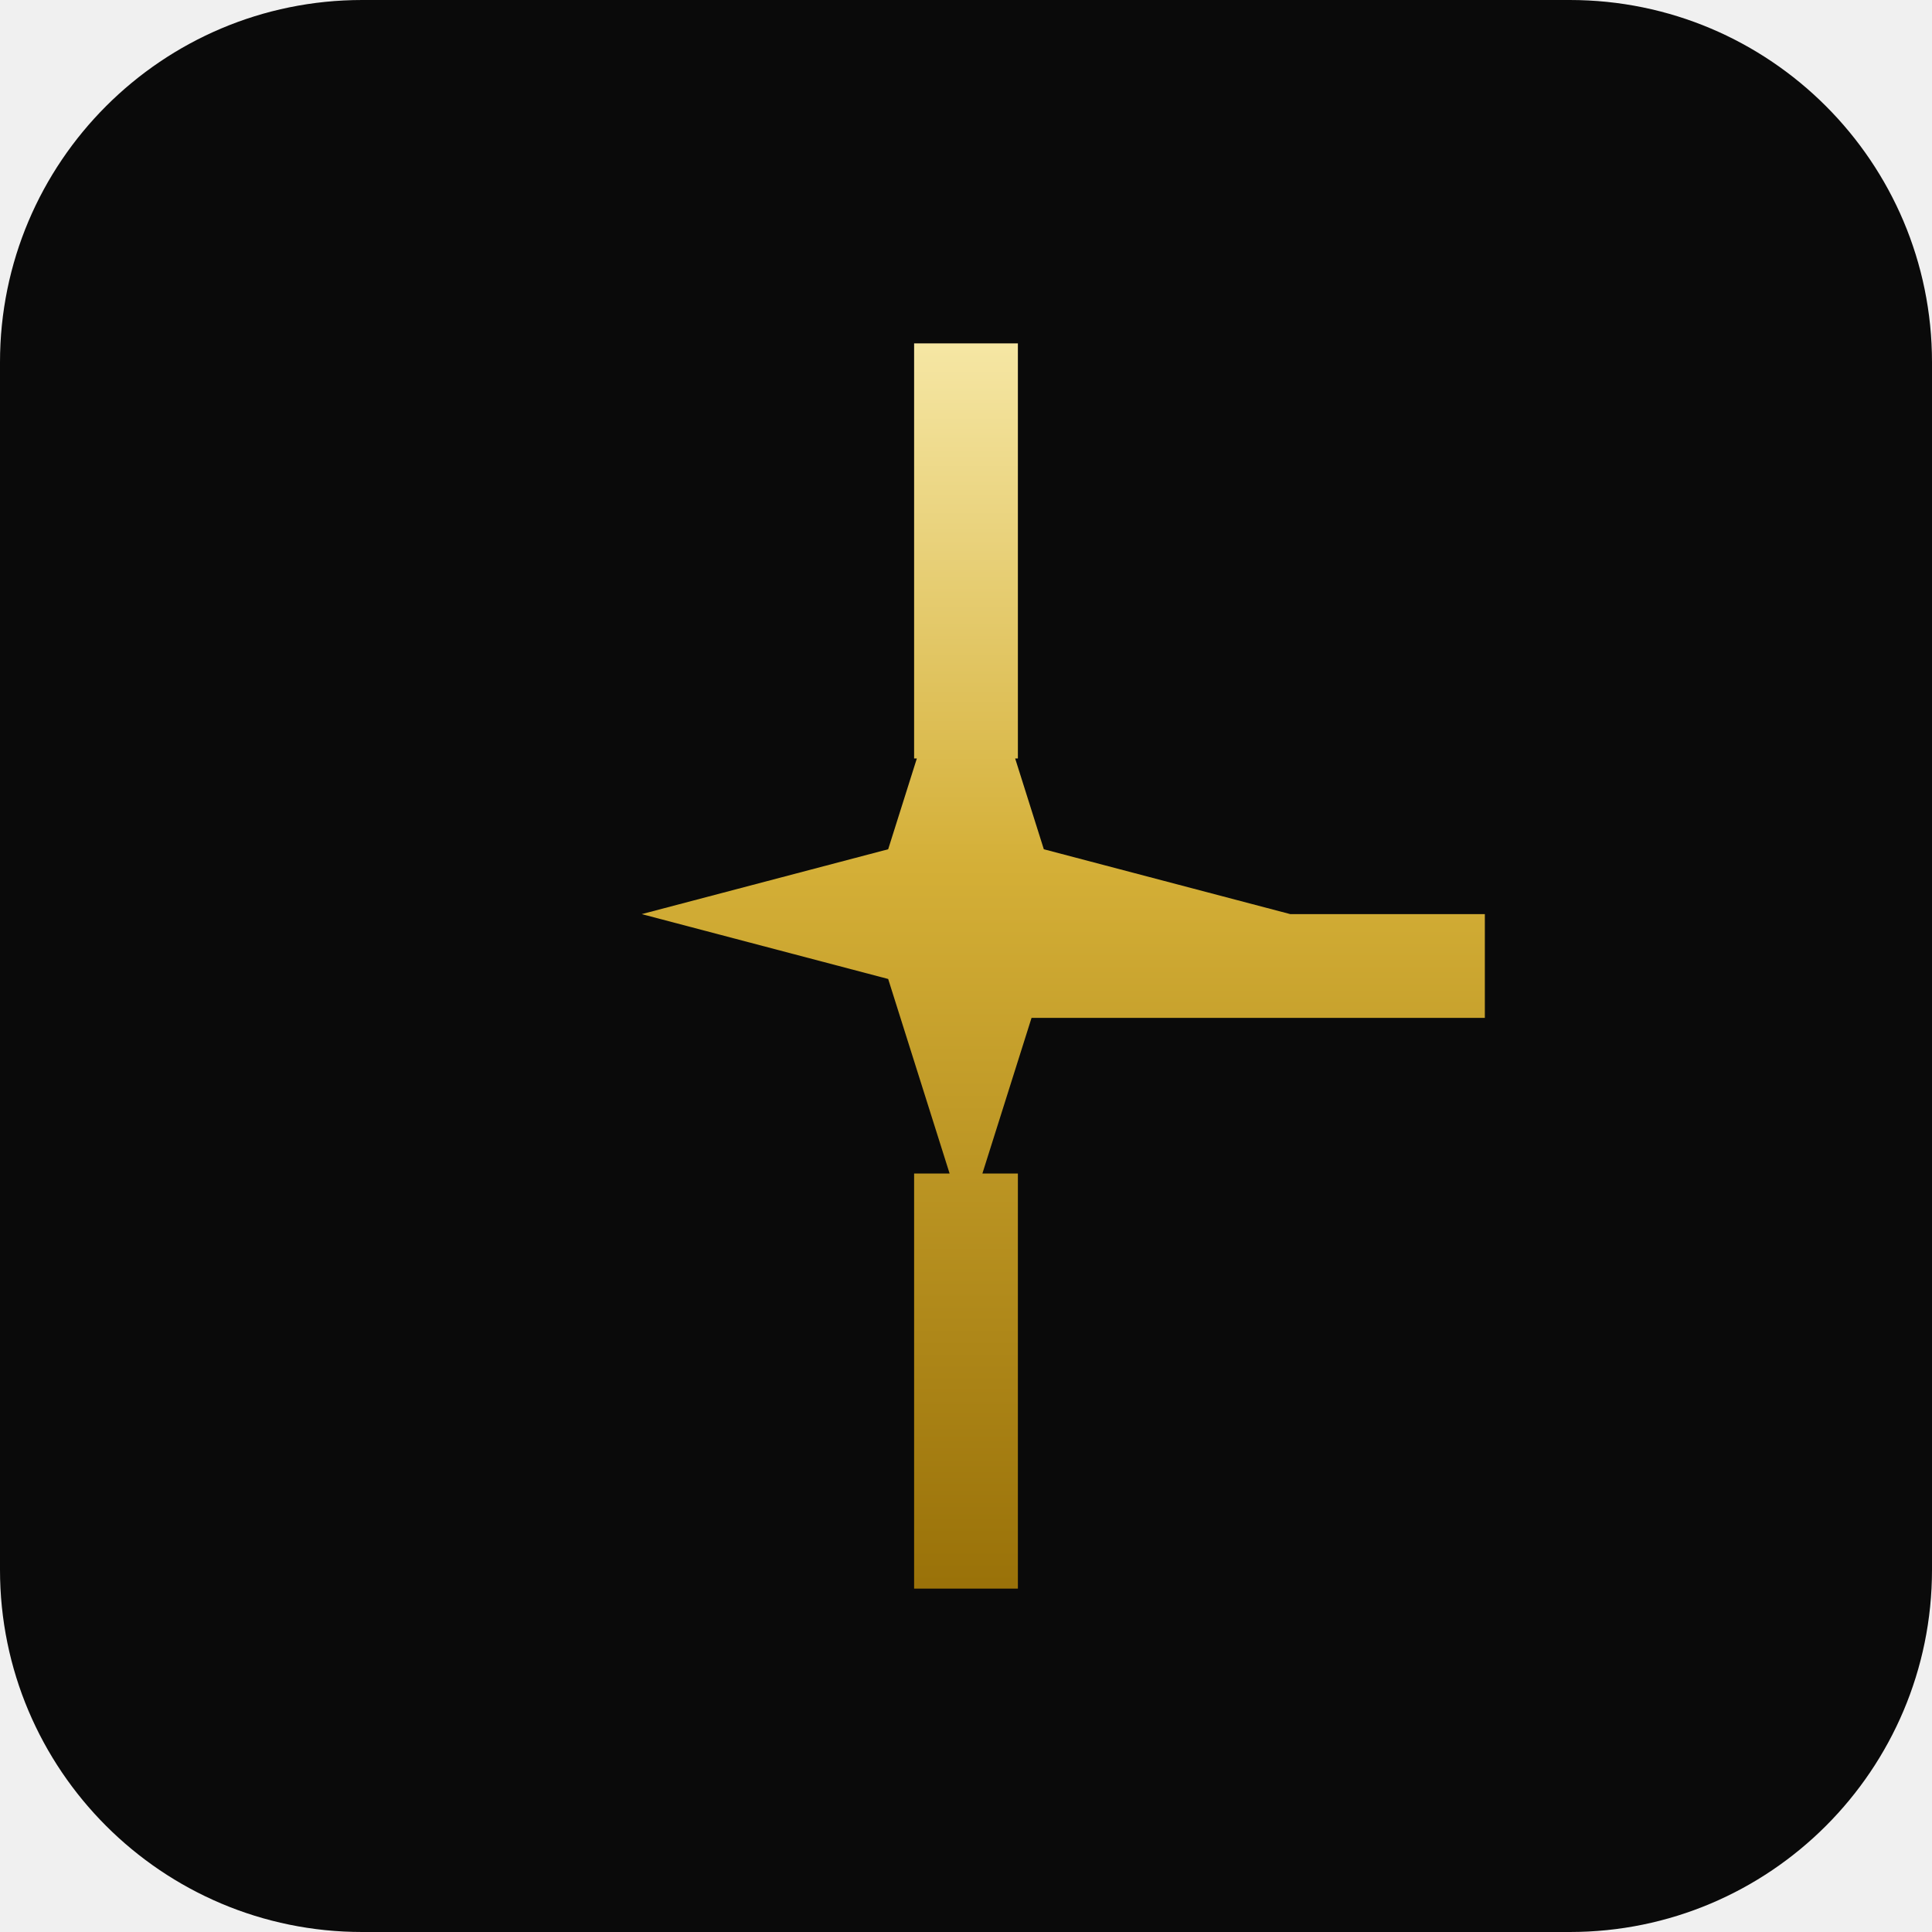
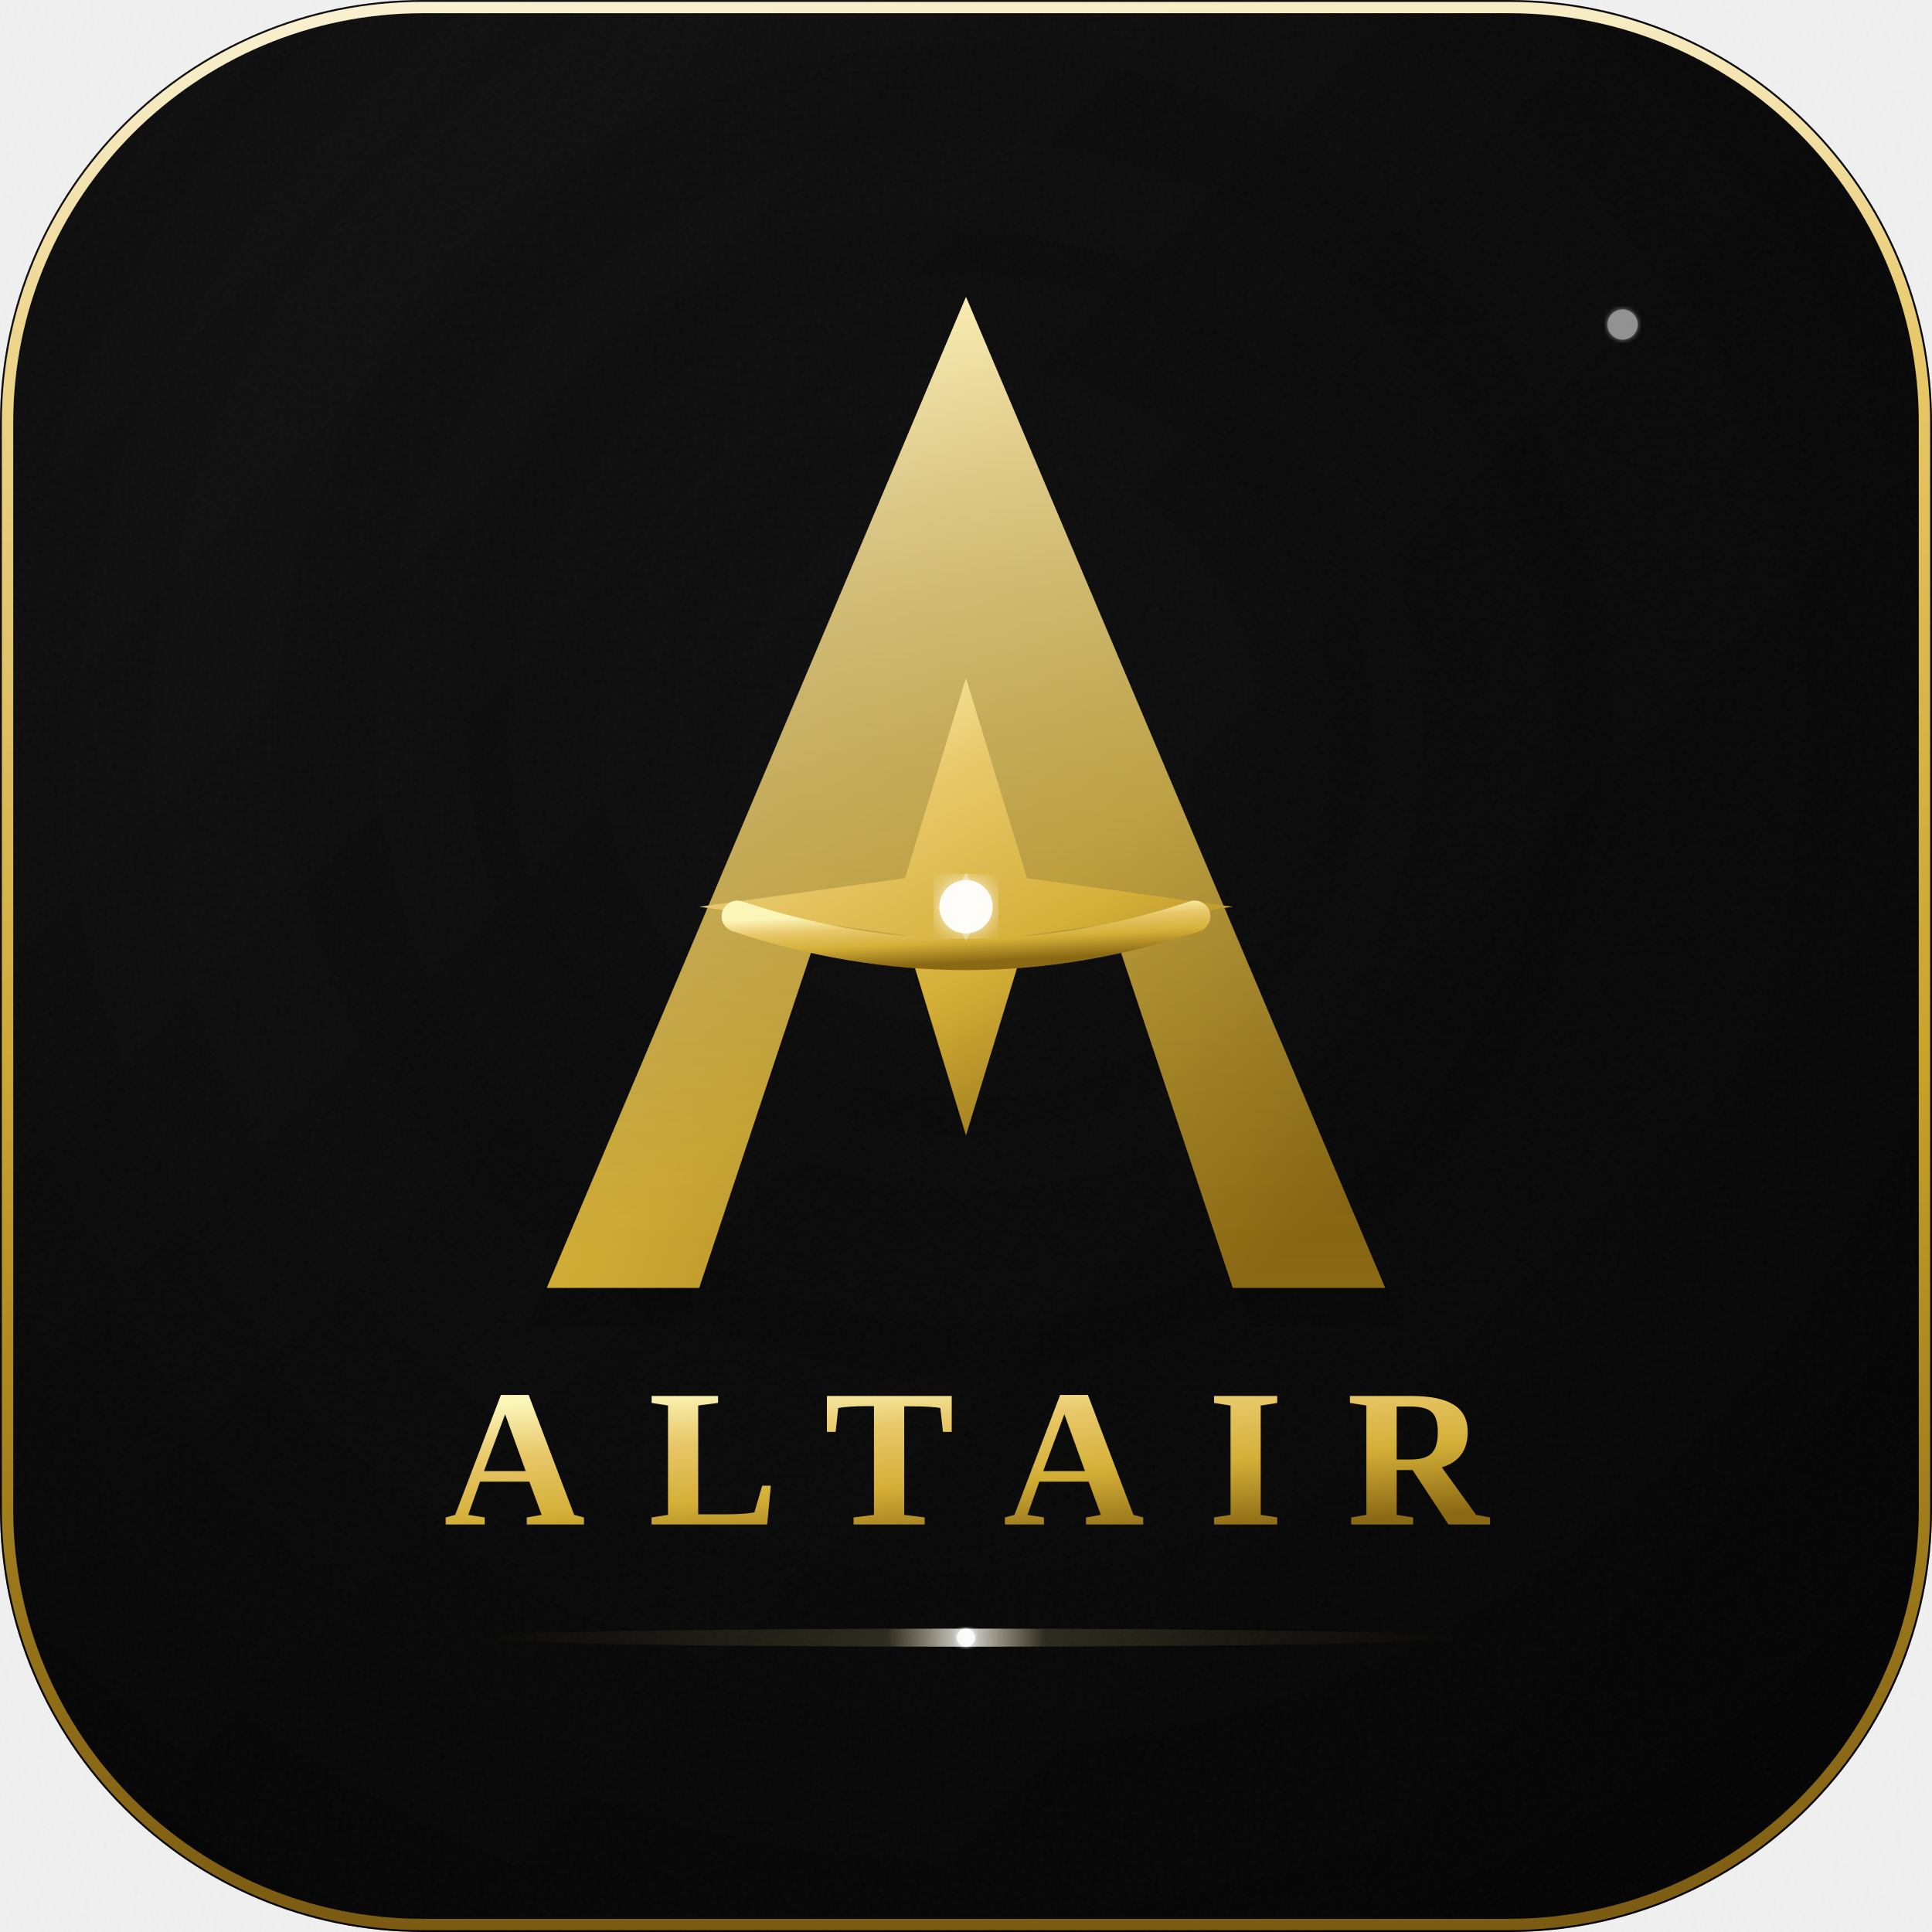
<svg xmlns="http://www.w3.org/2000/svg" viewBox="0 0 512 512" role="img" aria-label="Altair">
-   <rect width="512" height="512" rx="96" fill="#0A0A0A" />
  <defs>
-     <linearGradient id="gold" x1="0%" y1="0%" x2="0%" y2="100%">
-       <stop offset="0%" stop-color="#F5E6A3" />
-       <stop offset="42%" stop-color="#D4AF37" />
-       <stop offset="100%" stop-color="#9A7209" />
+     <linearGradient id="plateBg" x1="0%" y1="0%" x2="100%" y2="100%">
+       <stop offset="0%" stop-color="#121212" />
+       <stop offset="45%" stop-color="#0A0A0A" />
+       <stop offset="100%" stop-color="#050505" />
    </linearGradient>
+     <radialGradient id="plateVignette" cx="50%" cy="38%" r="72%">
+       <stop offset="0%" stop-color="#1A1A1A" stop-opacity="0.35" />
+       <stop offset="55%" stop-color="#000000" stop-opacity="0" />
+       <stop offset="100%" stop-color="#000000" stop-opacity="0.55" />
+     </radialGradient>
+     <linearGradient id="rimGold" x1="0%" y1="0%" x2="0%" y2="100%">
+       <stop offset="0%" stop-color="#F8EEC8" />
+       <stop offset="18%" stop-color="#E8C86A" />
+       <stop offset="55%" stop-color="#C9A227" />
+       <stop offset="100%" stop-color="#7A5A12" />
+     </linearGradient>
+     <linearGradient id="rimSheen" x1="0%" y1="0%" x2="100%" y2="100%">
+       <stop offset="0%" stop-color="#FFFFFF" stop-opacity="0.45" />
+       <stop offset="35%" stop-color="#FFFFFF" stop-opacity="0" />
+       <stop offset="100%" stop-color="#FFFFFF" stop-opacity="0" />
+     </linearGradient>
+     <linearGradient id="goldFace" x1="18%" y1="0%" x2="82%" y2="100%">
+       <stop offset="0%" stop-color="#FBF5B7" />
+       <stop offset="28%" stop-color="#E8C86A" />
+       <stop offset="62%" stop-color="#D4AF37" />
+       <stop offset="100%" stop-color="#8B6914" />
+     </linearGradient>
+     <linearGradient id="goldBevel" x1="0%" y1="0%" x2="0%" y2="100%">
+       <stop offset="0%" stop-color="#FFF8D0" stop-opacity="0.55" />
+       <stop offset="100%" stop-color="#000000" stop-opacity="0" />
+     </linearGradient>
+     <linearGradient id="goldShadow" x1="0%" y1="0%" x2="0%" y2="100%">
+       <stop offset="0%" stop-color="#000000" stop-opacity="0" />
+       <stop offset="100%" stop-color="#000000" stop-opacity="0.45" />
+     </linearGradient>
+     <linearGradient id="flare" x1="0%" y1="50%" x2="100%" y2="50%">
+       <stop offset="0%" stop-color="#D4AF37" stop-opacity="0" />
+       <stop offset="42%" stop-color="#F5E6A3" stop-opacity="0.15" />
+       <stop offset="50%" stop-color="#FFFFFF" stop-opacity="0.85" />
+       <stop offset="58%" stop-color="#F5E6A3" stop-opacity="0.15" />
+       <stop offset="100%" stop-color="#D4AF37" stop-opacity="0" />
+     </linearGradient>
+     <filter id="grain" x="0%" y="0%" width="100%" height="100%">
+       <feTurbulence type="fractalNoise" baseFrequency="0.85" numOctaves="4" stitchTiles="stitch" />
+       <feColorMatrix type="saturate" values="0" />
+       <feComponentTransfer>
+         <feFuncA type="linear" slope="0.035" />
+       </feComponentTransfer>
+     </filter>
+     <filter id="starGlint">
+       <feGaussianBlur stdDeviation="0.6" result="b" />
+       <feMerge>
+         <feMergeNode in="b" />
+         <feMergeNode in="SourceGraphic" />
+       </feMerge>
+     </filter>
  </defs>
-   <g transform="translate(256 256) scale(5.5) translate(-40 -32)">
-     <path fill="url(#gold)" d="M37.5 2h5v20H37.5z M37.5 42h5v20H37.5z M40 29.5h25v5H40z M40 14.5l3.75 11.875 11.875 3.125-11.875 3.125-3.75 11.875-3.75-11.875-11.875-3.125 11.875-3.125z" />
+   <rect width="512" height="512" rx="112" fill="url(#plateBg)" />
+   <rect width="512" height="512" rx="112" fill="url(#plateVignette)" />
+   <rect width="512" height="512" rx="112" filter="url(#grain)" />
+   <rect x="2" y="2" width="508" height="508" rx="110" fill="none" stroke="url(#rimGold)" stroke-width="3" />
+   <rect x="2" y="2" width="508" height="508" rx="110" fill="none" stroke="url(#rimSheen)" stroke-width="3" opacity="0.7" />
+   <circle cx="430" cy="86" r="4" fill="#FFFFFF" opacity="0.55" filter="url(#starGlint)" />
+   <g id="mark">
+     <g transform="translate(256 210) scale(5.05) translate(-40 -32)">
+       <path fill="url(#goldShadow)" d="M40 8L63 60H55L48 41H32L25 60H17L40 8Z" opacity="0.35" />
+       <path fill="url(#goldFace)" d="M40 6L62 58H54L48 40H32L26 58H18L40 6Z" />
+       <path fill="url(#goldBevel)" d="M40 6L62 58H54L48 40H32L26 58H18L40 6Z" />
+       <path fill="url(#goldFace)" d="M40 26L43.2 36.5L54 38L43.2 39.5L40 50L36.8 39.5L26 38L36.8 36.5L40 26Z" />
+       <path fill="none" stroke="url(#goldFace)" stroke-width="1.65" stroke-linecap="round" d="M28 38.5Q40 42.5 52 38.5" />
+       <circle cx="40" cy="38" r="1.4" fill="#FFFFFF" opacity="0.95" filter="url(#starGlint)" />
+       <path fill="#FFFFFF" opacity="0.35" d="M40 36.2L40.9 38L40 39.8L39.1 38Z" />
+     </g>
  </g>
+   <text x="256" y="404" text-anchor="middle" fill="url(#goldFace)" font-family="Georgia, Times New Roman, Palatino Linotype, serif" font-size="52" font-weight="600" letter-spacing="0.32em">ALTAIR</text>
+   <ellipse cx="256" cy="434" rx="132" ry="2.4" fill="url(#flare)" />
+   <line x1="132" y1="434" x2="380" y2="434" stroke="url(#flare)" stroke-width="1.3" opacity="0.7" />
+   <circle cx="256" cy="434" r="2.4" fill="#FFFFFF" opacity="0.9" filter="url(#starGlint)" />
</svg>
